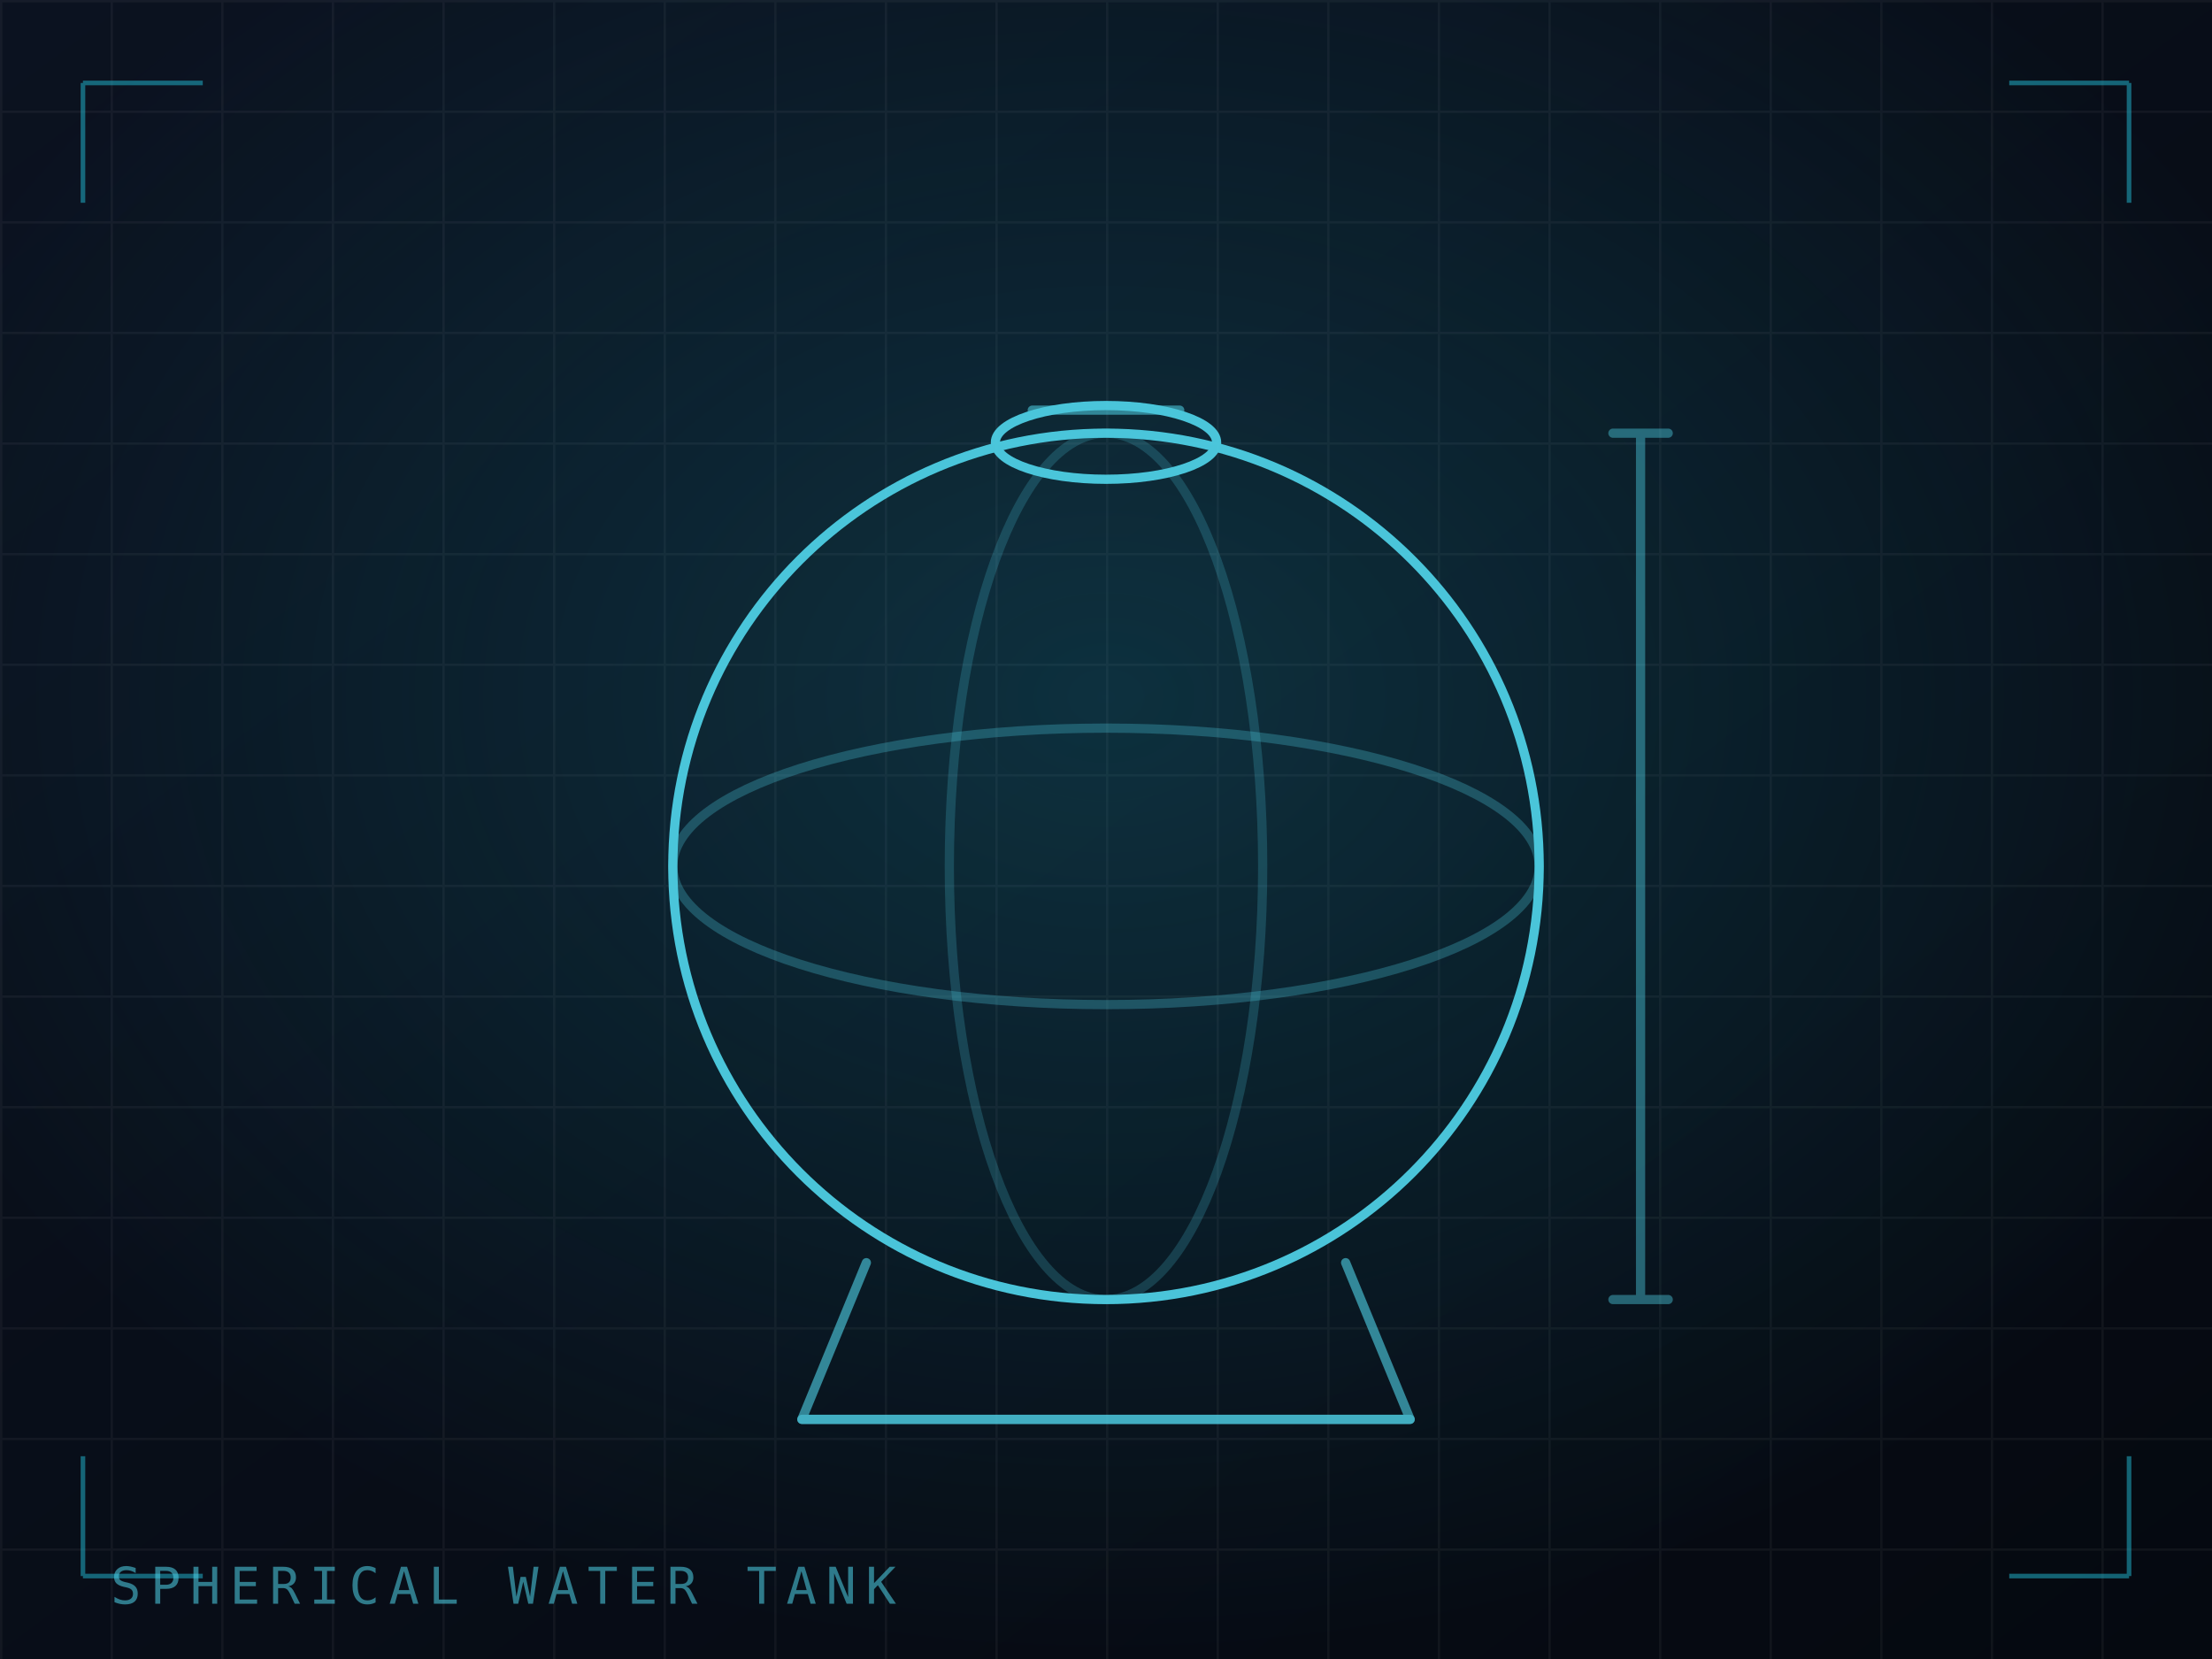
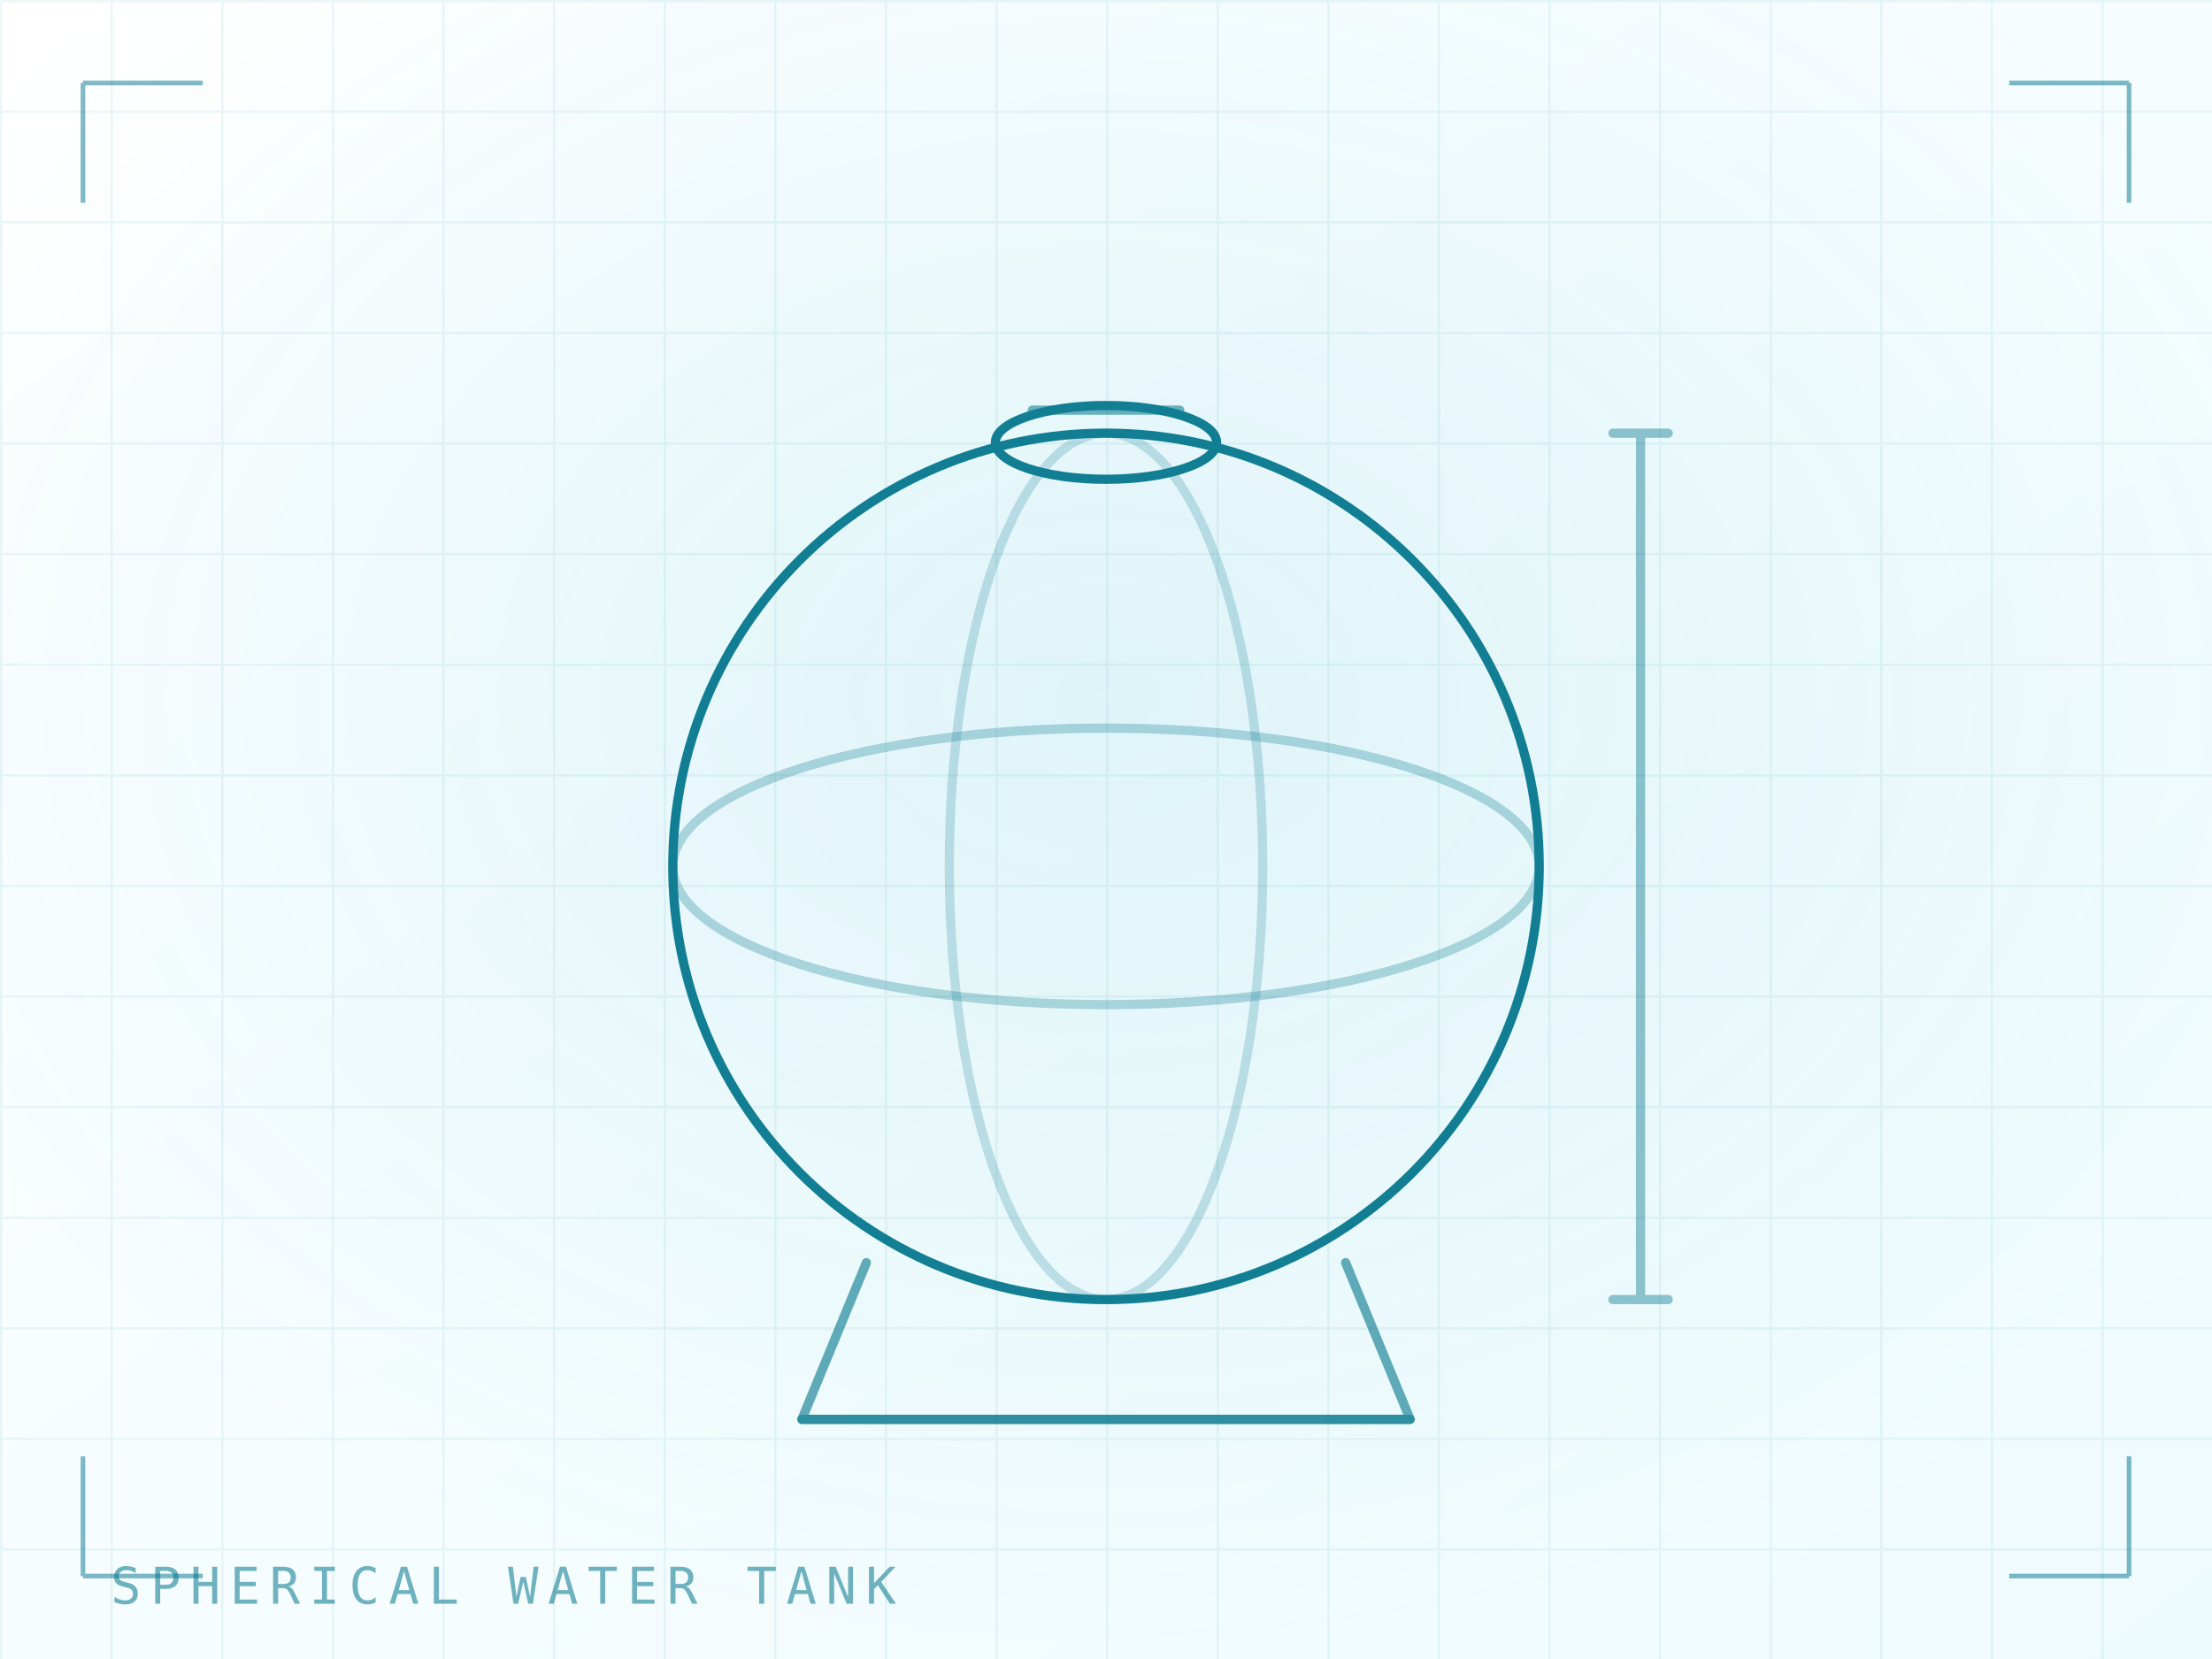
<svg xmlns="http://www.w3.org/2000/svg" viewBox="0 0 480 360" width="480" height="360" role="img" aria-label="SPHERICAL WATER TANK">
  <defs>
    <linearGradient id="bg-g12" x1="0" y1="0" x2="1" y2="1">
-       <stop offset="0" stop-color="#0b1220" />
-       <stop offset="1" stop-color="#050910" />
+       <stop offset="0" stop-color="#ffffff" />
+       <stop offset="1" stop-color="#eefbfe" />
    </linearGradient>
    <radialGradient id="glow-g12" cx="50%" cy="42%" r="58%">
-       <stop offset="0" stop-color="#22bcd6" stop-opacity=".2" />
-       <stop offset="1" stop-color="#22bcd6" stop-opacity="0" />
+       <stop offset="0" stop-color="#00a6c0" stop-opacity=".10" />
+       <stop offset="1" stop-color="#00a6c0" stop-opacity="0" />
    </radialGradient>
    <pattern id="grid-g12" width="24" height="24" patternUnits="userSpaceOnUse">
-       <path d="M24 0H0v24" fill="none" stroke="#ffffff" stroke-opacity=".045" stroke-width="1" />
+       <path d="M24 0H0v24" fill="none" stroke="#00748b" stroke-opacity=".07" stroke-width="1" />
    </pattern>
  </defs>
  <rect width="480" height="360" fill="url(#bg-g12)" />
  <rect width="480" height="360" fill="url(#grid-g12)" />
  <rect width="480" height="360" fill="url(#glow-g12)" />
-   <g fill="none" stroke="#4fd3e8" stroke-width="2" stroke-linecap="round" stroke-linejoin="round" opacity=".92">
+   <g fill="none" stroke="#00748b" stroke-width="2" stroke-linecap="round" stroke-linejoin="round" opacity=".92">
    <circle cx="240" cy="188" r="94" />
    <ellipse cx="240" cy="188" rx="94" ry="30" opacity=".3" />
    <ellipse cx="240" cy="188" rx="34" ry="94" opacity=".22" />
    <ellipse cx="240" cy="96" rx="24" ry="8" />
    <path d="M224 89h32" opacity=".6" />
    <path d="M188 274l-14 34h132l-14-34" opacity=".65" />
    <path d="M174 308h132" opacity=".65" />
    <path d="M356 94v188M350 94h12M350 282h12" opacity=".45" />
  </g>
-   <g fill="none" stroke="#22bcd6" stroke-width="1" opacity=".5">
+   <g fill="none" stroke="#00748b" stroke-width="1" opacity=".5">
    <path d="M18 18h26M18 18v26M462 18h-26M462 18v26M18 342h26M18 342v-26M462 342h-26M462 342v-26" />
  </g>
-   <text x="24" y="348" fill="#4fd3e8" fill-opacity=".55" font-family="ui-monospace, monospace" font-size="11" letter-spacing="2">SPHERICAL WATER TANK</text>
+   <text x="24" y="348" fill="#00748b" fill-opacity=".55" font-family="ui-monospace, monospace" font-size="11" letter-spacing="2">SPHERICAL WATER TANK</text>
</svg>
